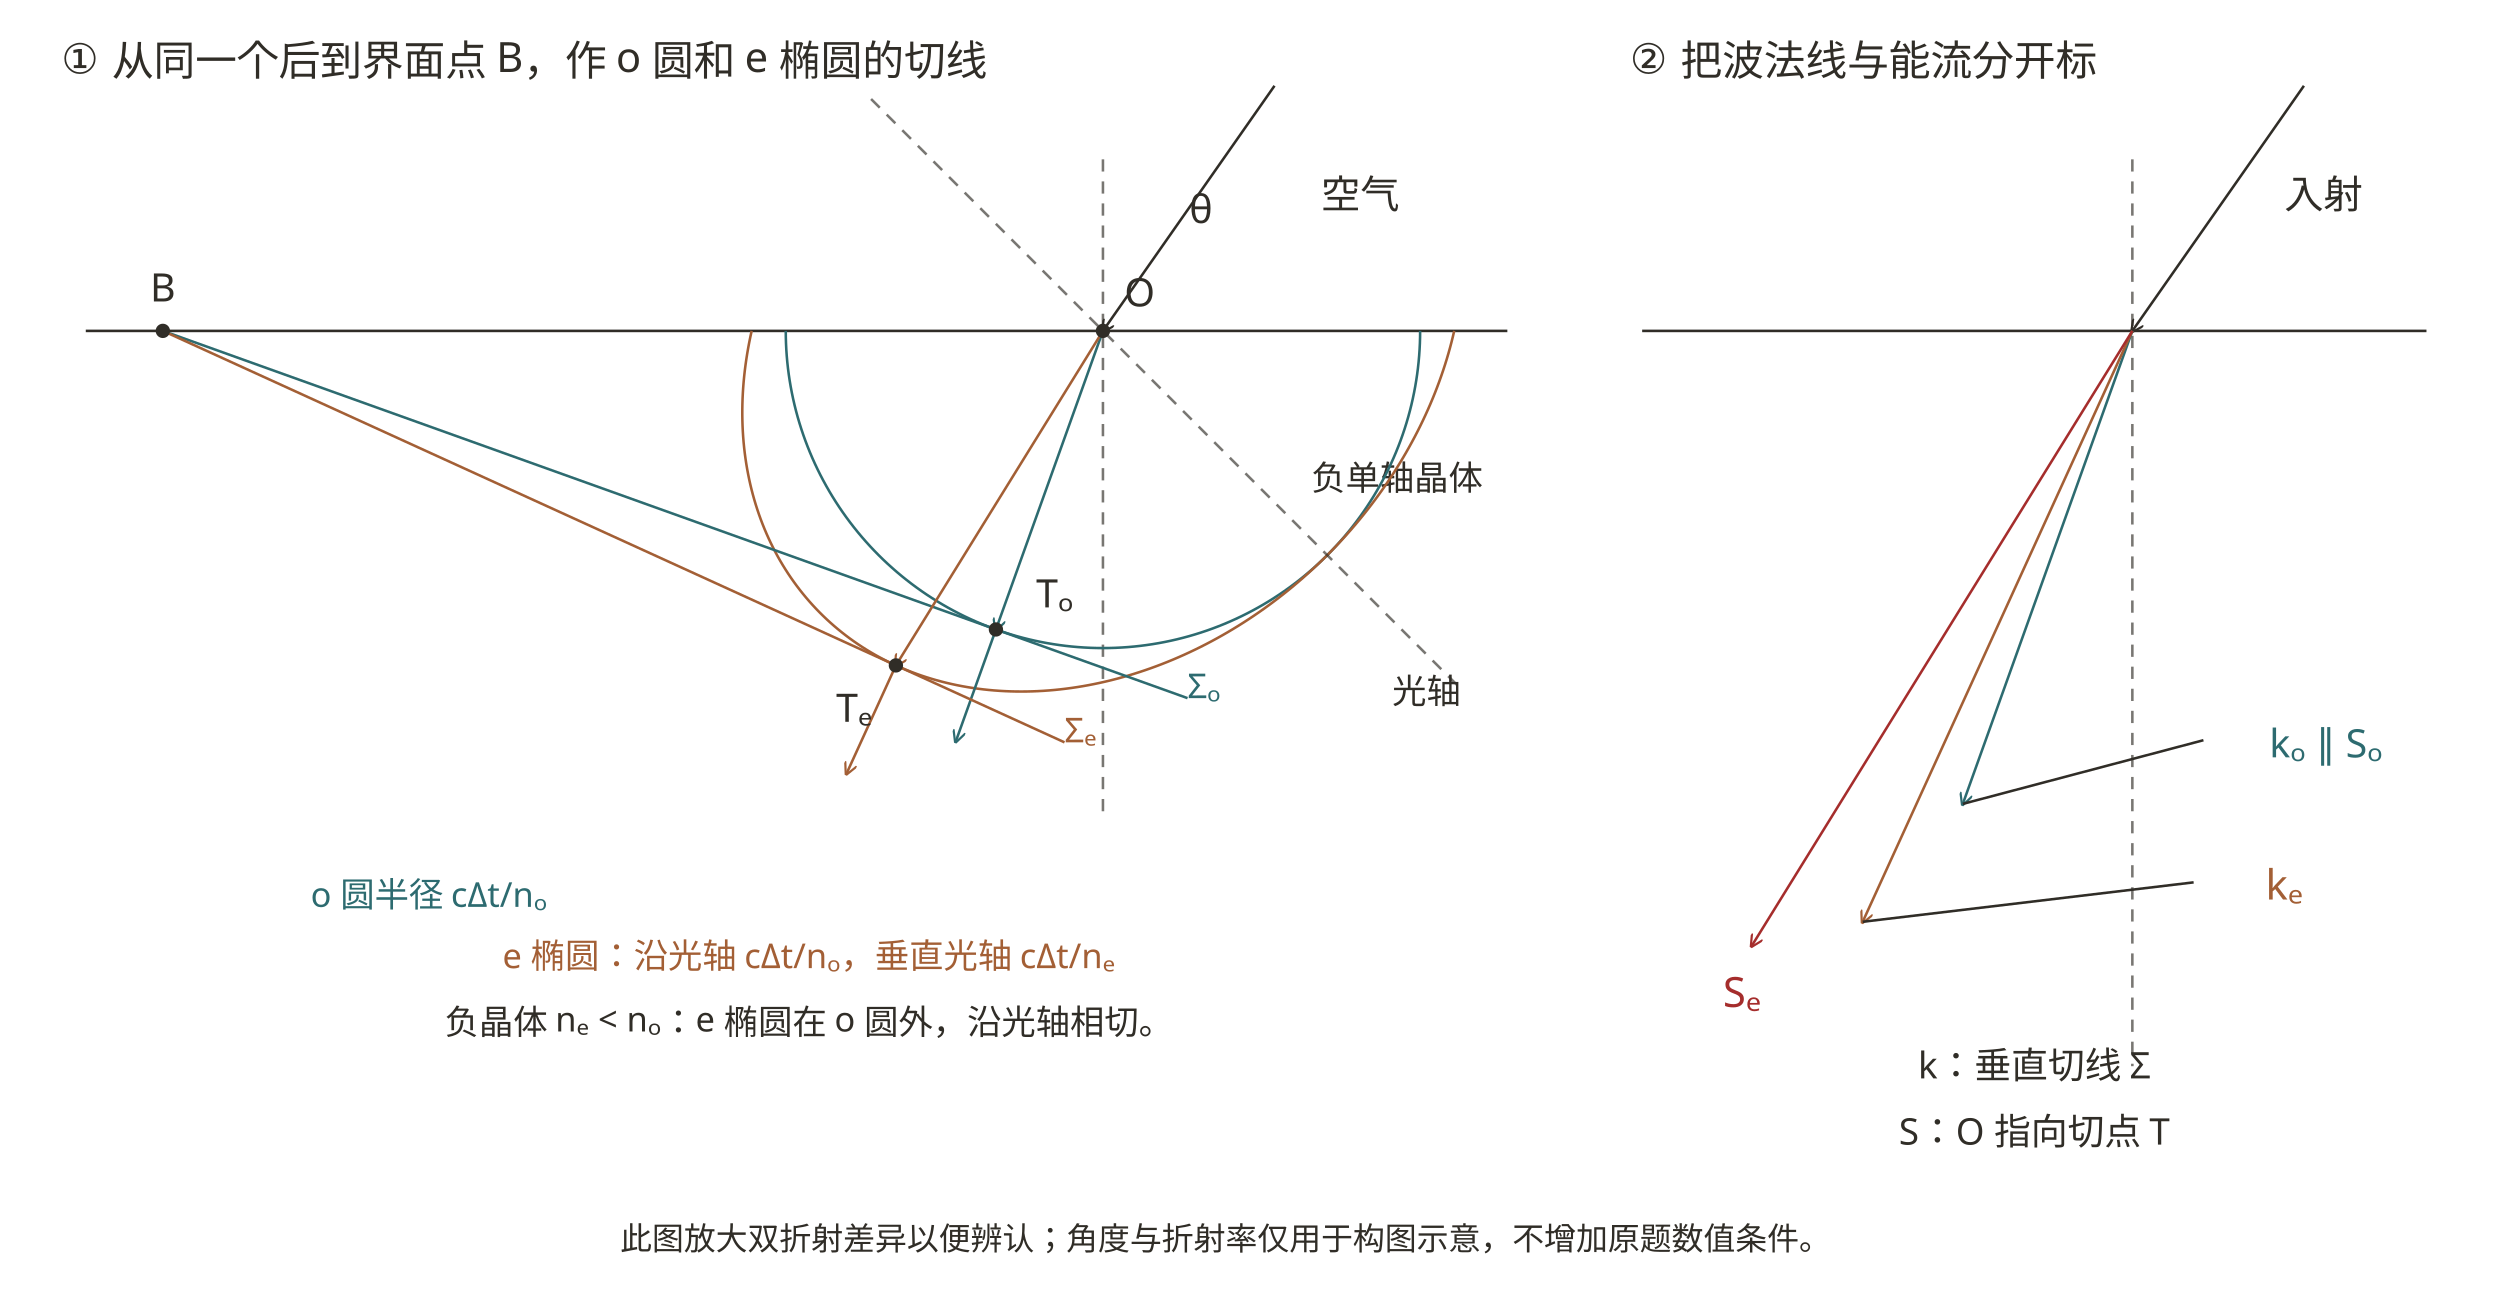
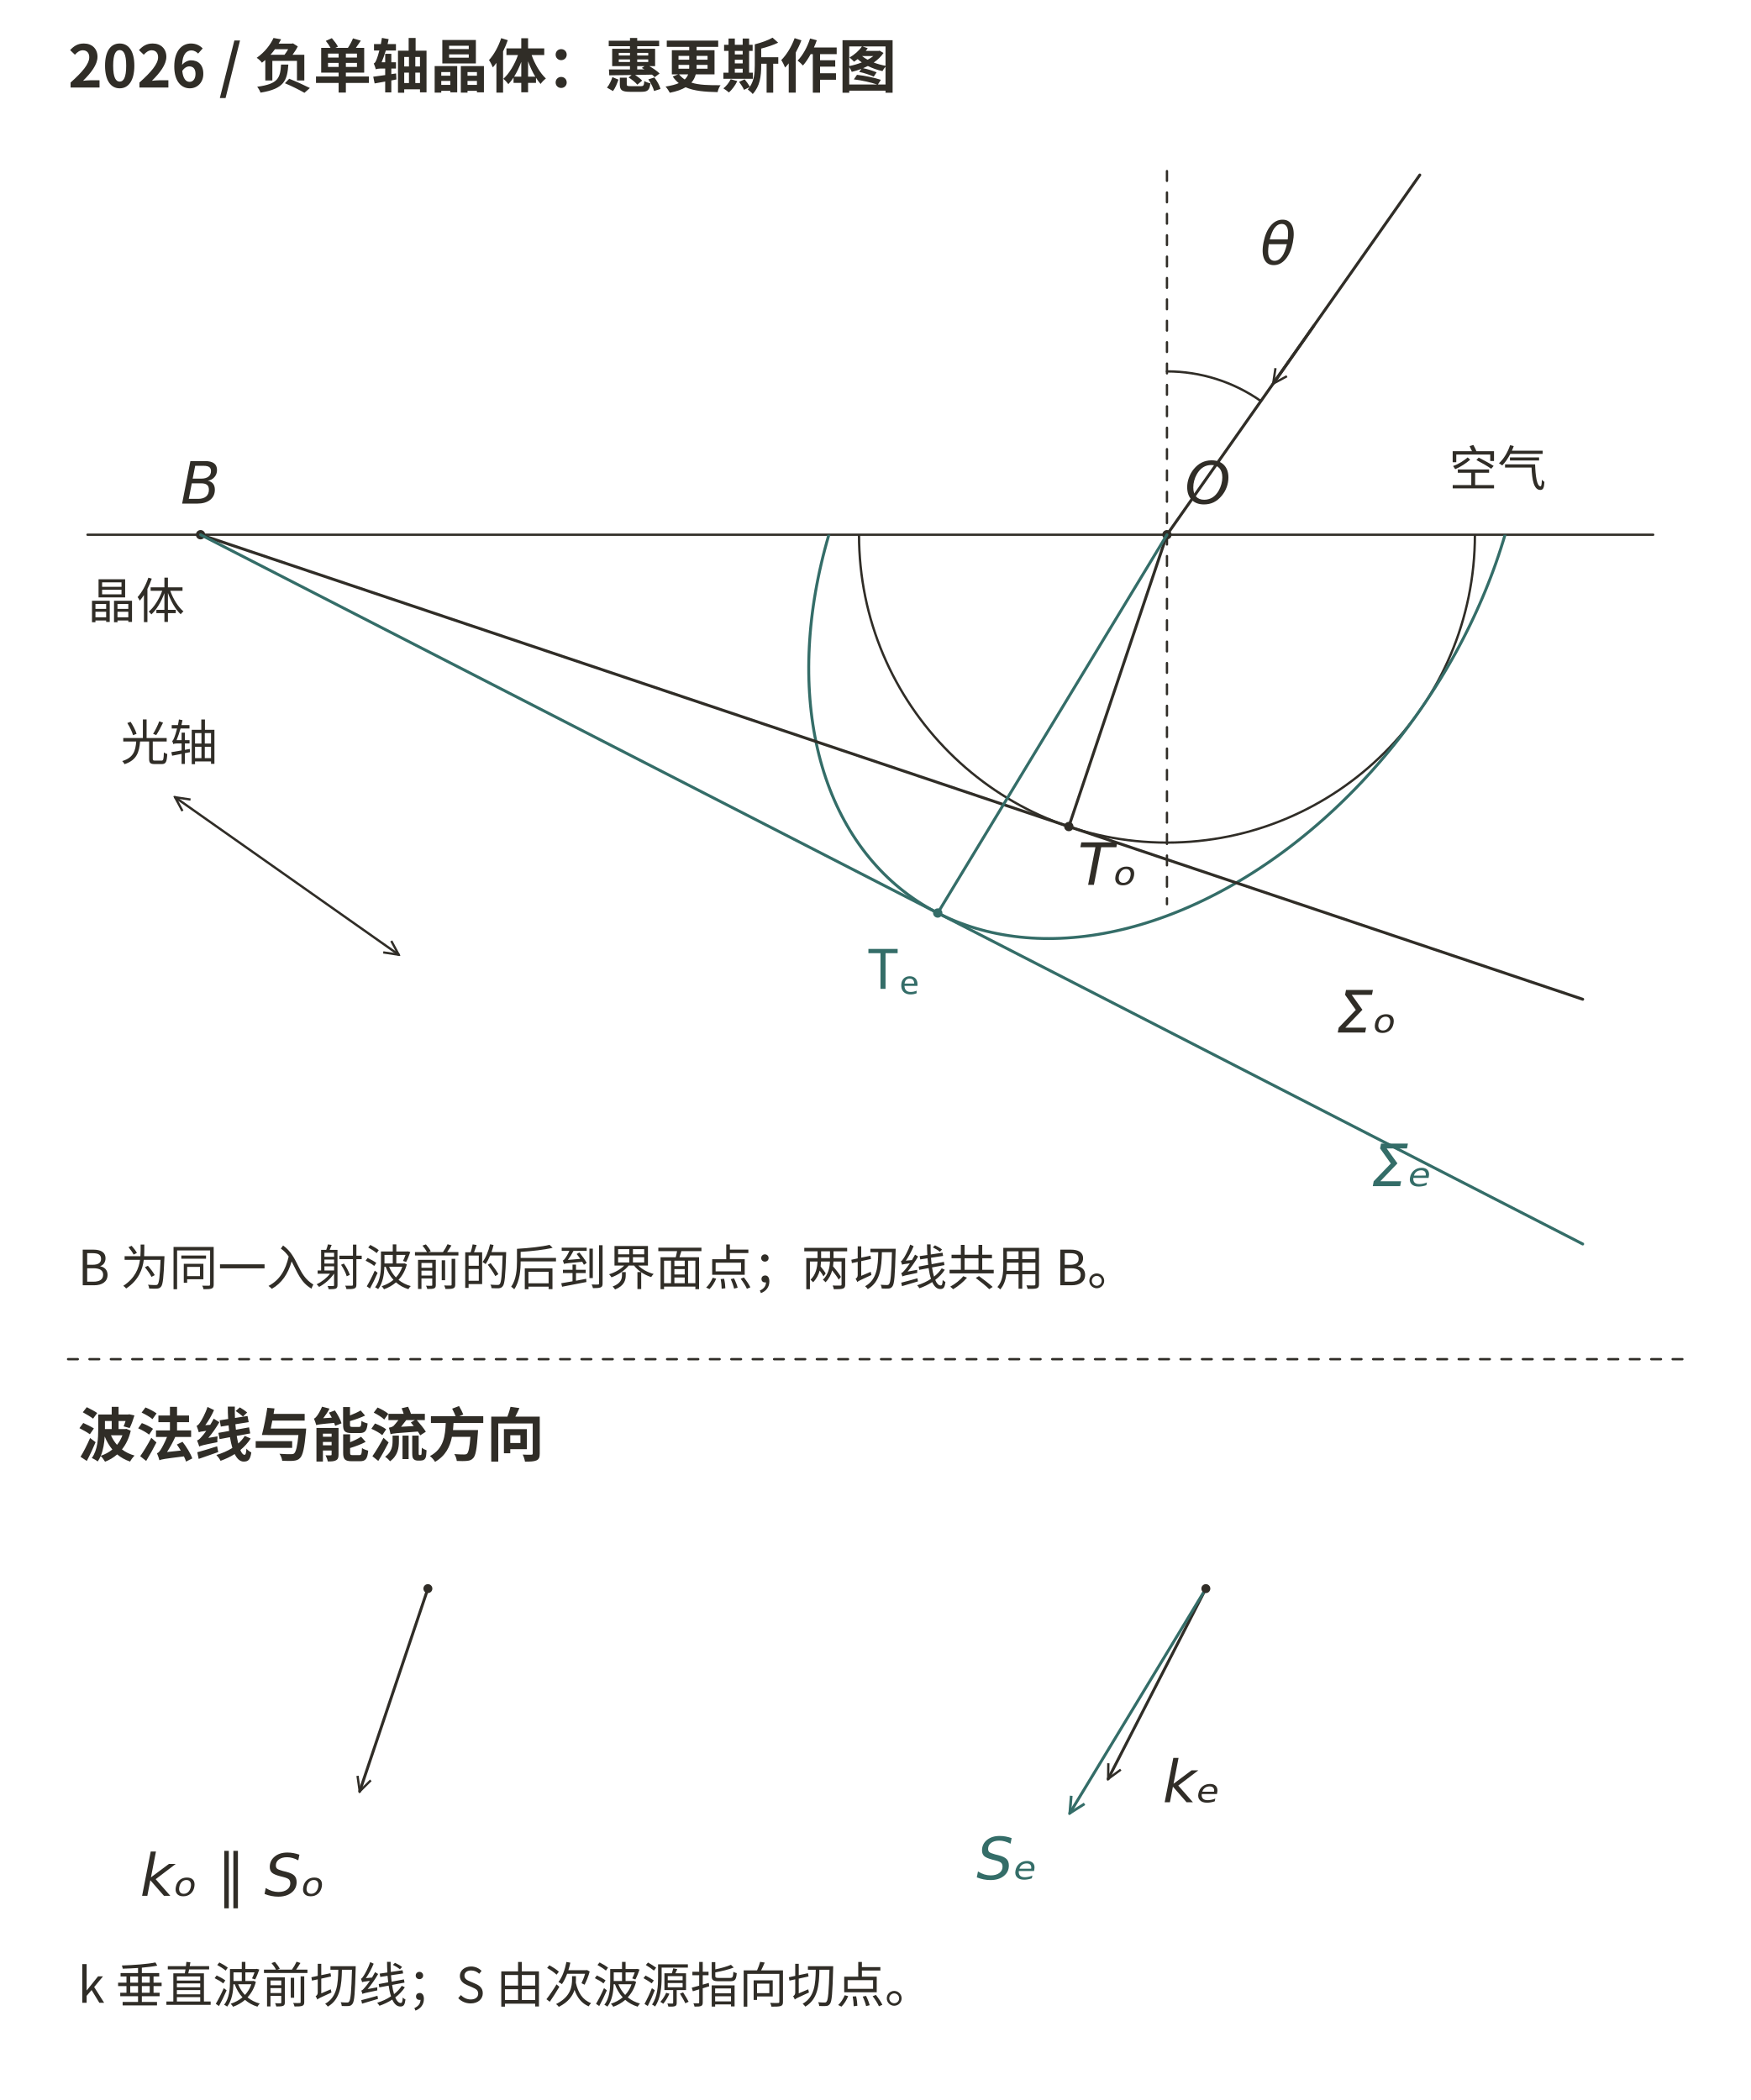
- <svg xmlns="http://www.w3.org/2000/svg" viewBox="0 0 1020 535" role="img" aria-labelledby="title">
+ <svg xmlns="http://www.w3.org/2000/svg" width="900" height="1080" viewBox="0 0 900 1080" role="img" aria-labelledby="title description">
  <defs>
-     <marker id="arr" viewBox="0 0 6 6" refX="5" refY="3" markerWidth="5" markerHeight="5" orient="auto">
-       <path d="M0 0L6 3L0 6" style="fill:none;stroke:context-stroke;stroke-width:.9" />
+     <marker id="arrow" viewBox="0 0 10 10" refX="9" refY="5" markerWidth="9" markerHeight="9" markerUnits="userSpaceOnUse" orient="auto-start-reverse">
+       <path d="M1 1 L9 5 L1 9" fill="none" stroke="#302D27" stroke-width="1.3" />
+     </marker>
+     <marker id="answer-arrow" viewBox="0 0 10 10" refX="9" refY="5" markerWidth="10" markerHeight="10" markerUnits="userSpaceOnUse" orient="auto">
+       <path d="M1 1 L9 5 L1 9" fill="none" stroke="#346D68" stroke-width="1.4" />
    </marker>
  </defs>
-   <style>path,circle{fill:none;stroke:#302D27;stroke-width:1.05;vector-effect:non-scaling-stroke;stroke-linejoin:round}text{stroke:none;fill:#302D27;font-family:Microsoft YaHei,Segoe UI,sans-serif}</style>
-   <text x="25" y="30" text-anchor="start" style="font-size:17px;fill:#302D27">① 从同一个后到界面点 B，作 o 圆和 e 椭圆的切线</text>
-   <path d="M35.000 135.000L615.000 135.000" style="stroke:#302D27" />
-   <path d="M450.000 65.000L450.000 335.000" style="stroke:#302D27" stroke-dasharray="5 4" opacity=".65" />
-   <text x="555" y="85" text-anchor="middle" style="font-size:16px;fill:#302D27">空气</text>
-   <text x="570" y="200" text-anchor="middle" style="font-size:14px;fill:#302D27">负单轴晶体</text>
-   <path d="M520.000 35.000L450.000 135.000" style="stroke:#302D27" marker-end="url(#arr)" />
-   <text x="490" y="91" text-anchor="middle" style="font-size:16px;fill:#302D27">θ</text>
-   <path d="M579.412 135.000L579.387 137.541L579.312 140.081L579.187 142.619L579.013 145.154L578.789 147.685L578.515 150.211L578.191 152.731L577.818 155.244L577.396 157.750L576.925 160.247L576.405 162.734L575.836 165.211L575.219 167.675L574.553 170.128L573.839 172.566L573.078 174.990L572.269 177.399L571.413 179.792L570.510 182.167L569.561 184.524L568.566 186.862L567.524 189.179L566.438 191.476L565.307 193.752L564.131 196.004L562.911 198.233L561.648 200.438L560.342 202.617L558.993 204.771L557.602 206.897L556.170 208.996L554.696 211.066L553.183 213.107L551.629 215.118L550.037 217.098L548.405 219.046L546.736 220.962L545.030 222.845L543.287 224.694L541.508 226.508L539.694 228.287L537.845 230.030L535.962 231.736L534.046 233.405L532.098 235.037L530.118 236.629L528.107 238.183L526.066 239.696L523.996 241.170L521.897 242.602L519.771 243.993L517.617 245.342L515.438 246.648L513.233 247.911L511.004 249.131L508.752 250.307L506.476 251.438L504.179 252.524L501.862 253.566L499.524 254.561L497.167 255.510L494.792 256.413L492.399 257.269L489.990 258.078L487.566 258.839L485.128 259.553L482.675 260.219L480.211 260.836L477.734 261.405L475.247 261.925L472.750 262.396L470.244 262.818L467.731 263.191L465.211 263.515L462.685 263.789L460.154 264.013L457.619 264.187L455.081 264.312L452.541 264.387L450.000 264.412L447.459 264.387L444.919 264.312L442.381 264.187L439.846 264.013L437.315 263.789L434.789 263.515L432.269 263.191L429.756 262.818L427.250 262.396L424.753 261.925L422.266 261.405L419.789 260.836L417.325 260.219L414.872 259.553L412.434 258.839L410.010 258.078L407.601 257.269L405.208 256.413L402.833 255.510L400.476 254.561L398.138 253.566L395.821 252.524L393.524 251.438L391.248 250.307L388.996 249.131L386.767 247.911L384.562 246.648L382.383 245.342L380.229 243.993L378.103 242.602L376.004 241.170L373.934 239.696L371.893 238.183L369.882 236.629L367.902 235.037L365.954 233.405L364.038 231.736L362.155 230.030L360.306 228.287L358.492 226.508L356.713 224.694L354.970 222.845L353.264 220.962L351.595 219.046L349.963 217.098L348.371 215.118L346.817 213.107L345.304 211.066L343.830 208.996L342.398 206.897L341.007 204.771L339.658 202.617L338.352 200.438L337.089 198.233L335.869 196.004L334.693 193.752L333.562 191.476L332.476 189.179L331.434 186.862L330.439 184.524L329.490 182.167L328.587 179.792L327.731 177.399L326.922 174.990L326.161 172.566L325.447 170.128L324.781 167.675L324.164 165.211L323.595 162.734L323.075 160.247L322.604 157.750L322.182 155.244L321.809 152.731L321.485 150.211L321.211 147.685L320.987 145.154L320.813 142.619L320.688 140.081L320.613 137.541L320.588 135.000" style="stroke:#2D6B70" />
-   <path d="M593.322 135.000L592.780 137.311L592.204 139.622L591.592 141.932L590.946 144.239L590.265 146.545L589.549 148.848L588.798 151.147L588.014 153.442L587.195 155.733L586.343 158.019L585.457 160.299L584.537 162.573L583.584 164.839L582.599 167.099L581.580 169.351L580.530 171.594L579.446 173.828L578.331 176.053L577.185 178.267L576.007 180.471L574.798 182.663L573.558 184.844L572.287 187.013L570.987 189.168L569.656 191.311L568.296 193.439L566.907 195.553L565.489 197.652L564.043 199.736L562.568 201.803L561.066 203.854L559.536 205.888L557.979 207.905L556.395 209.904L554.786 211.884L553.150 213.845L551.489 215.787L549.803 217.709L548.092 219.610L546.357 221.491L544.599 223.350L542.817 225.187L541.012 227.002L539.184 228.795L537.335 230.564L535.464 232.310L533.572 234.032L531.659 235.729L529.727 237.401L527.774 239.048L525.803 240.670L523.812 242.265L521.804 243.834L519.777 245.376L517.734 246.891L515.674 248.379L513.597 249.838L511.505 251.269L509.398 252.671L507.276 254.044L505.140 255.388L502.990 256.702L500.827 257.986L498.652 259.240L496.465 260.463L494.266 261.655L492.056 262.816L489.836 263.946L487.606 265.043L485.367 266.109L483.119 267.142L480.863 268.142L478.600 269.110L476.329 270.045L474.052 270.946L471.769 271.814L469.480 272.648L467.187 273.448L464.889 274.213L462.588 274.945L460.283 275.642L457.977 276.304L455.668 276.931L453.357 277.524L451.046 278.081L448.735 278.603L446.424 279.089L444.114 279.540L441.805 279.956L439.498 280.335L437.194 280.679L434.893 280.986L432.596 281.258L430.303 281.494L428.015 281.693L425.733 281.856L423.456 281.983L421.186 282.074L418.923 282.129L416.668 282.147L414.420 282.129L412.182 282.074L409.953 281.983L407.734 281.856L405.525 281.693L403.328 281.494L401.142 281.258L398.967 280.986L396.806 280.679L394.657 280.335L392.523 279.956L390.402 279.540L388.296 279.089L386.206 278.603L384.131 278.081L382.072 277.524L380.030 276.931L378.006 276.304L375.999 275.642L374.010 274.945L372.040 274.213L370.090 273.448L368.159 272.648L366.248 271.814L364.358 270.946L362.489 270.045L360.642 269.110L358.816 268.142L357.014 267.142L355.234 266.109L353.477 265.043L351.745 263.946L350.036 262.816L348.353 261.655L346.694 260.463L345.061 259.240L343.454 257.986L341.873 256.702L340.318 255.388L338.791 254.044L337.291 252.671L335.819 251.269L334.375 249.838L332.960 248.379L331.574 246.891L330.217 245.376L328.889 243.834L327.591 242.265L326.324 240.670L325.087 239.048L323.880 237.401L322.705 235.729L321.562 234.032L320.450 232.310L319.370 230.564L318.322 228.795L317.307 227.002L316.324 225.187L315.374 223.350L314.458 221.491L313.575 219.610L312.726 217.709L311.910 215.787L311.129 213.845L310.382 211.884L309.669 209.904L308.991 207.905L308.348 205.888L307.740 203.854L307.167 201.803L306.629 199.736L306.126 197.652L305.659 195.553L305.228 193.439L304.832 191.311L304.472 189.168L304.148 187.013L303.860 184.844L303.608 182.663L303.393 180.471L303.213 178.267L303.070 176.053L302.962 173.828L302.892 171.594L302.857 169.351L302.859 167.099L302.897 164.839L302.971 162.573L303.082 160.299L303.228 158.019L303.412 155.733L303.631 153.442L303.886 151.147L304.177 148.848L304.505 146.545L304.868 144.239L305.267 141.932L305.702 139.622L306.172 137.311L306.678 135.000" style="stroke:#A35F35" />
-   <path d="M355.400 40.400L595.200 280.200" style="stroke:#302D27" stroke-dasharray="5 4" opacity=".65" />
-   <text x="582" y="287" text-anchor="middle" style="font-size:14px;fill:#302D27">光轴</text>
-   <path d="M66.442 135.000L484.513 284.843" style="stroke:#2D6B70" />
-   <path d="M450.000 135.000L406.337 256.823" style="stroke:#2D6B70" marker-end="url(#arr)" />
-   <path d="M406.337 256.823L390.007 302.385" style="stroke:#2D6B70" marker-end="url(#arr)" />
-   <text x="484.513" y="284.843" text-anchor="start" style="font-size:14px;fill:#2D6B70">Σₒ</text>
-   <path d="M66.442 135.000L434.318 302.880" style="stroke:#A35F35" />
-   <path d="M450.000 135.000L365.528 271.488" style="stroke:#A35F35" marker-end="url(#arr)" />
-   <path d="M365.528 271.488L345.434 315.520" style="stroke:#A35F35" marker-end="url(#arr)" />
-   <text x="434.318" y="302.88" text-anchor="start" style="font-size:14px;fill:#A35F35">Σₑ</text>
-   <circle cx="66.442" cy="135" r="2.4" style="fill:#302D27" />
-   <text x="66.442" y="123" text-anchor="middle" style="font-size:16px;fill:#302D27">B</text>
-   <circle cx="450" cy="135" r="2.4" style="fill:#302D27" />
-   <text x="465" y="125" text-anchor="middle" style="font-size:16px;fill:#302D27">O</text>
-   <circle cx="406.337" cy="256.823" r="2.4" style="fill:#302D27" />
-   <text x="430.337" y="247.823" text-anchor="middle" style="font-size:16px;fill:#302D27">Tₒ</text>
-   <circle cx="365.528" cy="271.488" r="2.4" style="fill:#302D27" />
-   <text x="348.528" y="294.488" text-anchor="middle" style="font-size:16px;fill:#302D27">Tₑ</text>
-   <text x="175" y="370" text-anchor="middle" style="font-size:14px;fill:#2D6B70">o 圆半径 cΔt/nₒ</text>
-   <text x="330" y="395" text-anchor="middle" style="font-size:14px;fill:#A35F35">e 椭圆：沿光轴 cΔt/nₒ，垂直光轴 cΔt/nₑ</text>
-   <text x="330" y="422" text-anchor="middle" style="font-size:14px;fill:#302D27">负晶体 nₑ &lt; nₒ：e 椭圆在 o 圆外，沿光轴相切。</text>
-   <text x="665" y="30" text-anchor="start" style="font-size:17px;fill:#302D27">② 把波法线与能流分开标</text>
-   <path d="M670.000 135.000L990.000 135.000" style="stroke:#302D27" />
-   <path d="M870.000 65.000L870.000 435.000" style="stroke:#302D27" stroke-dasharray="5 4" opacity=".65" />
-   <path d="M940.000 35.000L870.000 135.000" style="stroke:#302D27" marker-end="url(#arr)" />
-   <text x="948" y="85" text-anchor="middle" style="font-size:16px;fill:#302D27">入射</text>
-   <path d="M870.000 135.000L800.833 327.979" style="stroke:#2D6B70" marker-end="url(#arr)" />
-   <path d="M870.000 135.000L759.982 376.083" style="stroke:#A35F35" marker-end="url(#arr)" />
-   <path d="M870.000 135.000L714.753 385.845" style="stroke:#A52D2C" marker-end="url(#arr)" />
-   <path d="M800.833 327.979L899.000 302.000" style="stroke:#302D27" />
-   <text x="949" y="309" text-anchor="middle" style="font-size:16px;fill:#2D6B70">kₒ ∥ Sₒ</text>
-   <path d="M759.982 376.083L895.000 360.000" style="stroke:#302D27" />
-   <text x="932" y="367" text-anchor="middle" style="font-size:17px;fill:#A35F35">kₑ</text>
-   <text x="710.753" y="410.845" text-anchor="middle" style="font-size:17px;fill:#A52D2C">Sₑ</text>
-   <text x="830" y="440" text-anchor="middle" style="font-size:15px;fill:#302D27">k：垂直切线 Σ</text>
-   <text x="830" y="467" text-anchor="middle" style="font-size:15px;fill:#302D27">S：O 指向切点 T</text>
-   <text x="500" y="510" text-anchor="middle" style="font-size:13px;fill:#302D27">此图放大双折射差异以便辨认；角度与折射率仅用于构图示意，不增加原题数值条件。</text>
+   <style>
+ .line {fill:none;stroke:#302D27;stroke-width:1.2;stroke-linejoin:round;stroke-linecap:round;vector-effect:non-scaling-stroke}
+ .ray {stroke-width:1.5}
+ .answer {stroke:#346D68;stroke-width:1.5}
+ text {fill:#302D27;font:28px 'Noto Sans CJK SC','Microsoft YaHei',sans-serif}
+ .math {font-family:'DejaVu Sans',sans-serif;font-style:italic;font-size:30px}
+ .heading {font-size:30px;font-weight:600}
+ .note {font-size:25px}
+ .number {font-size:25px;fill:#346D68}
+ .result {fill:#346D68}
+ .caution {fill:#976333}
+ </style>
+   <text x="35" y="45" class="heading" text-anchor="start">2026 / 负单轴晶体：惠更斯作图</text>
+   <path class="line " d="M45,275 L850,275" />
+   <path class="line " d="M600,88 L600,465" stroke-dasharray="5 6" />
+   <style>
+  .secondary{stroke:#976333;stroke-width:1.5}
+  @media (prefers-color-scheme:dark){
+  .line{stroke:#E8DCC3}text{fill:#E8DCC3}.answer{stroke:#9CCBBB}.result,.number{fill:#9CCBBB}
+  .secondary{stroke:#DDB587}.caution{fill:#DDB587}
+  #arrow path{stroke:#E8DCC3}#answer-arrow path{stroke:#9CCBBB}
+  circle[style]{fill:#E8DCC3!important}
+  }
+  </style>
+   <path class="line ray" d="M730,90 L600,275" />
+   <path class="line ray" d="M675.4,167.7 L654.6,197.3" marker-end="url(#arrow)" />
+   <text x="648" y="136" class="math" text-anchor="start">θ</text>
+   <path class="line " d="M 600 191 A84 84 0 0 1 648.2 206.2" />
+   <text x="745" y="250" class="note" text-anchor="start">空气</text>
+   <text x="45" y="318" class="note" text-anchor="start">晶体</text>
+   <path class="line " d="M90,410 L205,491" marker-end="url(#arrow)" marker-start="url(#arrow)" />
+   <text x="62" y="391" class="note" text-anchor="start">光轴</text>
+   <defs>
+     <clipPath id="medium">
+       <path d="M25 275H875V645H25Z" />
+     </clipPath>
+   </defs>
+   <g clip-path="url(#medium)">
+     <circle class="line " cx="600" cy="275" r="158.333" />
+     <path class="line answer" d="M729.699,365.816 L727.397,369.062 L725.056,372.279 L722.677,375.466 L720.261,378.623 L717.808,381.748 L715.319,384.841 L712.795,387.9 L710.236,390.925 L707.644,393.915 L705.02,396.868 L702.363,399.784 L699.675,402.663 L696.957,405.502 L694.209,408.302 L691.433,411.061 L688.628,413.778 L685.797,416.453 L682.939,419.085 L680.057,421.674 L677.149,424.217 L674.219,426.715 L671.266,429.167 L668.291,431.572 L665.295,433.93 L662.279,436.238 L659.245,438.498 L656.192,440.708 L653.122,442.868 L650.036,444.976 L646.935,447.033 L643.819,449.037 L640.691,450.988 L637.549,452.885 L634.397,454.729 L631.234,456.517 L628.061,458.251 L624.88,459.928 L621.691,461.549 L618.495,463.114 L615.294,464.621 L612.089,466.07 L608.879,467.461 L605.667,468.793 L602.453,470.067 L599.239,471.281 L596.025,472.435 L592.811,473.529 L589.601,474.563 L586.393,475.535 L583.189,476.447 L579.991,477.297 L576.798,478.086 L573.613,478.813 L570.436,479.478 L567.267,480.08 L564.109,480.62 L560.962,481.098 L557.826,481.512 L554.704,481.864 L551.595,482.153 L548.501,482.378 L545.422,482.541 L542.36,482.64 L539.316,482.676 L536.29,482.649 L533.284,482.558 L530.298,482.404 L527.333,482.187 L524.391,481.907 L521.471,481.564 L518.575,481.158 L515.704,480.689 L512.859,480.158 L510.041,479.564 L507.249,478.908 L504.486,478.189 L501.752,477.409 L499.048,476.567 L496.375,475.664 L493.733,474.699 L491.124,473.674 L488.548,472.588 L486.006,471.442 L483.498,470.236 L481.026,468.971 L478.59,467.647 L476.192,466.264 L473.831,464.822 L471.508,463.323 L469.225,461.767 L466.981,460.153 L464.778,458.483 L462.616,456.758 L460.496,454.977 L458.418,453.141 L456.384,451.251 L454.393,449.307 L452.447,447.31 L450.545,445.26 L448.689,443.159 L446.88,441.007 L445.116,438.804 L443.4,436.551 L441.732,434.248 L440.112,431.898 L438.541,429.499 L437.018,427.054 L435.546,424.562 L434.124,422.024 L432.752,419.442 L431.431,416.816 L430.161,414.147 L428.943,411.435 L427.777,408.682 L426.664,405.887 L425.603,403.054 L424.596,400.181 L423.642,397.27 L422.742,394.321 L421.896,391.337 L421.104,388.316 L420.366,385.262 L419.683,382.174 L419.055,379.053 L418.483,375.9 L417.965,372.717 L417.503,369.504 L417.097,366.262 L416.746,362.992 L416.451,359.696 L416.212,356.374 L416.029,353.027 L415.902,349.656 L415.831,346.262 L415.817,342.847 L415.858,339.411 L415.955,335.956 L416.109,332.482 L416.318,328.99 L416.584,325.482 L416.905,321.959 L417.282,318.421 L417.715,314.87 L418.203,311.307 L418.747,307.733 L419.346,304.148 L420,300.555 L420.709,296.955 L421.472,293.347 L422.29,289.734 L423.161,286.117 L424.087,282.496 L425.066,278.872 L426.099,275.248 L427.185,271.624 L428.323,268 L429.513,264.379 L430.756,260.761 L432.05,257.147 L433.395,253.539 L434.791,249.937 L436.237,246.343 L437.733,242.757 L439.279,239.182 L440.873,235.617 L442.516,232.064 L444.207,228.525 L445.945,224.999 L447.731,221.489 L449.562,217.995 L451.44,214.519 L453.363,211.06 L455.33,207.622 L457.342,204.204 L459.397,200.807 L461.494,197.433 L463.634,194.083 L465.816,190.757 L468.038,187.457 L470.301,184.184 L472.603,180.938 L474.944,177.721 L477.323,174.534 L479.739,171.377 L482.192,168.252 L484.681,165.159 L487.205,162.1 L489.764,159.075 L492.356,156.085 L494.98,153.132 L497.637,150.216 L500.325,147.337 L503.043,144.498 L505.791,141.698 L508.567,138.939 L511.372,136.222 L514.203,133.547 L517.061,130.915 L519.943,128.326 L522.851,125.783 L525.781,123.285 L528.734,120.833 L531.709,118.428 L534.705,116.07 L537.721,113.762 L540.755,111.502 L543.808,109.292 L546.878,107.132 L549.964,105.024 L553.065,102.967 L556.181,100.963 L559.309,99.012 L562.451,97.115 L565.603,95.271 L568.766,93.483 L571.939,91.749 L575.12,90.072 L578.309,88.451 L581.505,86.886 L584.706,85.379 L587.911,83.93 L591.121,82.539 L594.333,81.207 L597.547,79.933 L600.761,78.719 L603.975,77.565 L607.189,76.471 L610.399,75.437 L613.607,74.465 L616.811,73.553 L620.009,72.703 L623.202,71.914 L626.387,71.187 L629.564,70.522 L632.733,69.92 L635.891,69.38 L639.038,68.902 L642.174,68.488 L645.296,68.136 L648.405,67.847 L651.499,67.622 L654.578,67.459 L657.64,67.36 L660.684,67.324 L663.71,67.351 L666.716,67.442 L669.702,67.596 L672.667,67.813 L675.609,68.093 L678.529,68.436 L681.425,68.842 L684.296,69.311 L687.141,69.842 L689.959,70.436 L692.751,71.092 L695.514,71.811 L698.248,72.591 L700.952,73.433 L703.625,74.336 L706.267,75.301 L708.876,76.326 L711.452,77.412 L713.994,78.558 L716.502,79.764 L718.974,81.029 L721.41,82.353 L723.808,83.736 L726.169,85.178 L728.492,86.677 L730.775,88.233 L733.019,89.847 L735.222,91.516 L737.384,93.242 L739.504,95.023 L741.582,96.859 L743.616,98.749 L745.607,100.693 L747.553,102.69 L749.455,104.74 L751.311,106.841 L753.12,108.993 L754.884,111.196 L756.6,113.449 L758.268,115.752 L759.888,118.102 L761.459,120.501 L762.982,122.946 L764.454,125.438 L765.876,127.976 L767.248,130.558 L768.569,133.184 L769.839,135.853 L771.057,138.565 L772.223,141.318 L773.336,144.113 L774.397,146.946 L775.404,149.819 L776.358,152.73 L777.258,155.679 L778.104,158.663 L778.896,161.684 L779.634,164.738 L780.317,167.826 L780.945,170.947 L781.517,174.1 L782.035,177.283 L782.497,180.496 L782.903,183.738 L783.254,187.008 L783.549,190.304 L783.788,193.626 L783.971,196.973 L784.098,200.344 L784.169,203.738 L784.183,207.153 L784.142,210.589 L784.045,214.044 L783.891,217.518 L783.682,221.01 L783.416,224.518 L783.095,228.041 L782.718,231.579 L782.285,235.13 L781.797,238.693 L781.253,242.267 L780.654,245.852 L780,249.445 L779.291,253.045 L778.528,256.653 L777.71,260.266 L776.839,263.883 L775.913,267.504 L774.934,271.128 L773.901,274.752 L772.815,278.376 L771.677,282 L770.487,285.621 L769.244,289.239 L767.95,292.853 L766.605,296.461 L765.209,300.063 L763.763,303.657 L762.267,307.243 L760.721,310.818 L759.127,314.383 L757.484,317.936 L755.793,321.475 L754.055,325.001 L752.269,328.511 L750.438,332.005 L748.56,335.481 L746.637,338.94 L744.67,342.378 L742.658,345.796 L740.603,349.193 L738.506,352.567 L736.366,355.917 L734.184,359.243 L731.962,362.543 L729.699,365.816" />
+   </g>
+   <circle class="line " cx="600" cy="275" r="2.4" style="fill:#302D27;stroke:none" />
+   <text x="621" y="259" class="math" text-anchor="middle">O</text>
+   <circle class="line " cx="103.118" cy="275" r="2.4" style="fill:#302D27;stroke:none" />
+   <text x="103.118" y="259" class="math" text-anchor="middle">B</text>
+   <path class="line ray" d="M103.118,275 L813.75,513.899" />
+   <path class="line ray" d="M600,275 L549.547,425.08" />
+   <circle class="line " cx="549.547" cy="425.08" r="2.4" style="fill:#302D27;stroke:none" />
+   <text x="569.547" y="455.08" class="math" text-anchor="middle">Tₒ</text>
+   <path class="line answer" d="M103.118,275 L813.75,639.765" />
+   <path class="line answer" d="M600,275 L482.144,469.553" />
+   <circle class="line " cx="482.144" cy="469.553" r="2.4" style="fill:#346D68;stroke:none" />
+   <text x="459.144" y="508.553" class="result" text-anchor="middle">Tₑ</text>
+   <text x="687" y="531" class="math" text-anchor="start">Σₒ</text>
+   <text x="705" y="610" class="math result" text-anchor="start">Σₑ</text>
+   <text x="40" y="661" class="note" text-anchor="start">B 为同一入射波前的后到界面点；两切线共用 B。</text>
+   <path class="line " d="M35,699 L865,699" stroke-dasharray="5 6" />
+   <text x="40" y="749" class="heading" text-anchor="start">波法线与能流方向</text>
+   <path class="line ray" d="M220,817 L184.948,921.266" marker-end="url(#arrow)" />
+   <text x="72" y="975" class="math" text-anchor="start">kₒ ∥ Sₒ</text>
+   <circle class="line " cx="220" cy="817" r="2.3" style="fill:#302D27;stroke:none" />
+   <path class="line ray" d="M620,817 L569.768,914.861" marker-end="url(#arrow)" />
+   <path class="line answer" d="M620,817 L550.053,932.466" marker-end="url(#answer-arrow)" />
+   <text x="597.768" y="926.861" class="math" text-anchor="start">kₑ</text>
+   <text x="502.053" y="966.466" class="math result" text-anchor="start">Sₑ</text>
+   <circle class="line " cx="620" cy="817" r="2.3" style="fill:#302D27;stroke:none" />
+   <text x="40" y="1030" class="note" text-anchor="start">k 垂直波前切线；S 由次波源指向切点。</text>
</svg>
